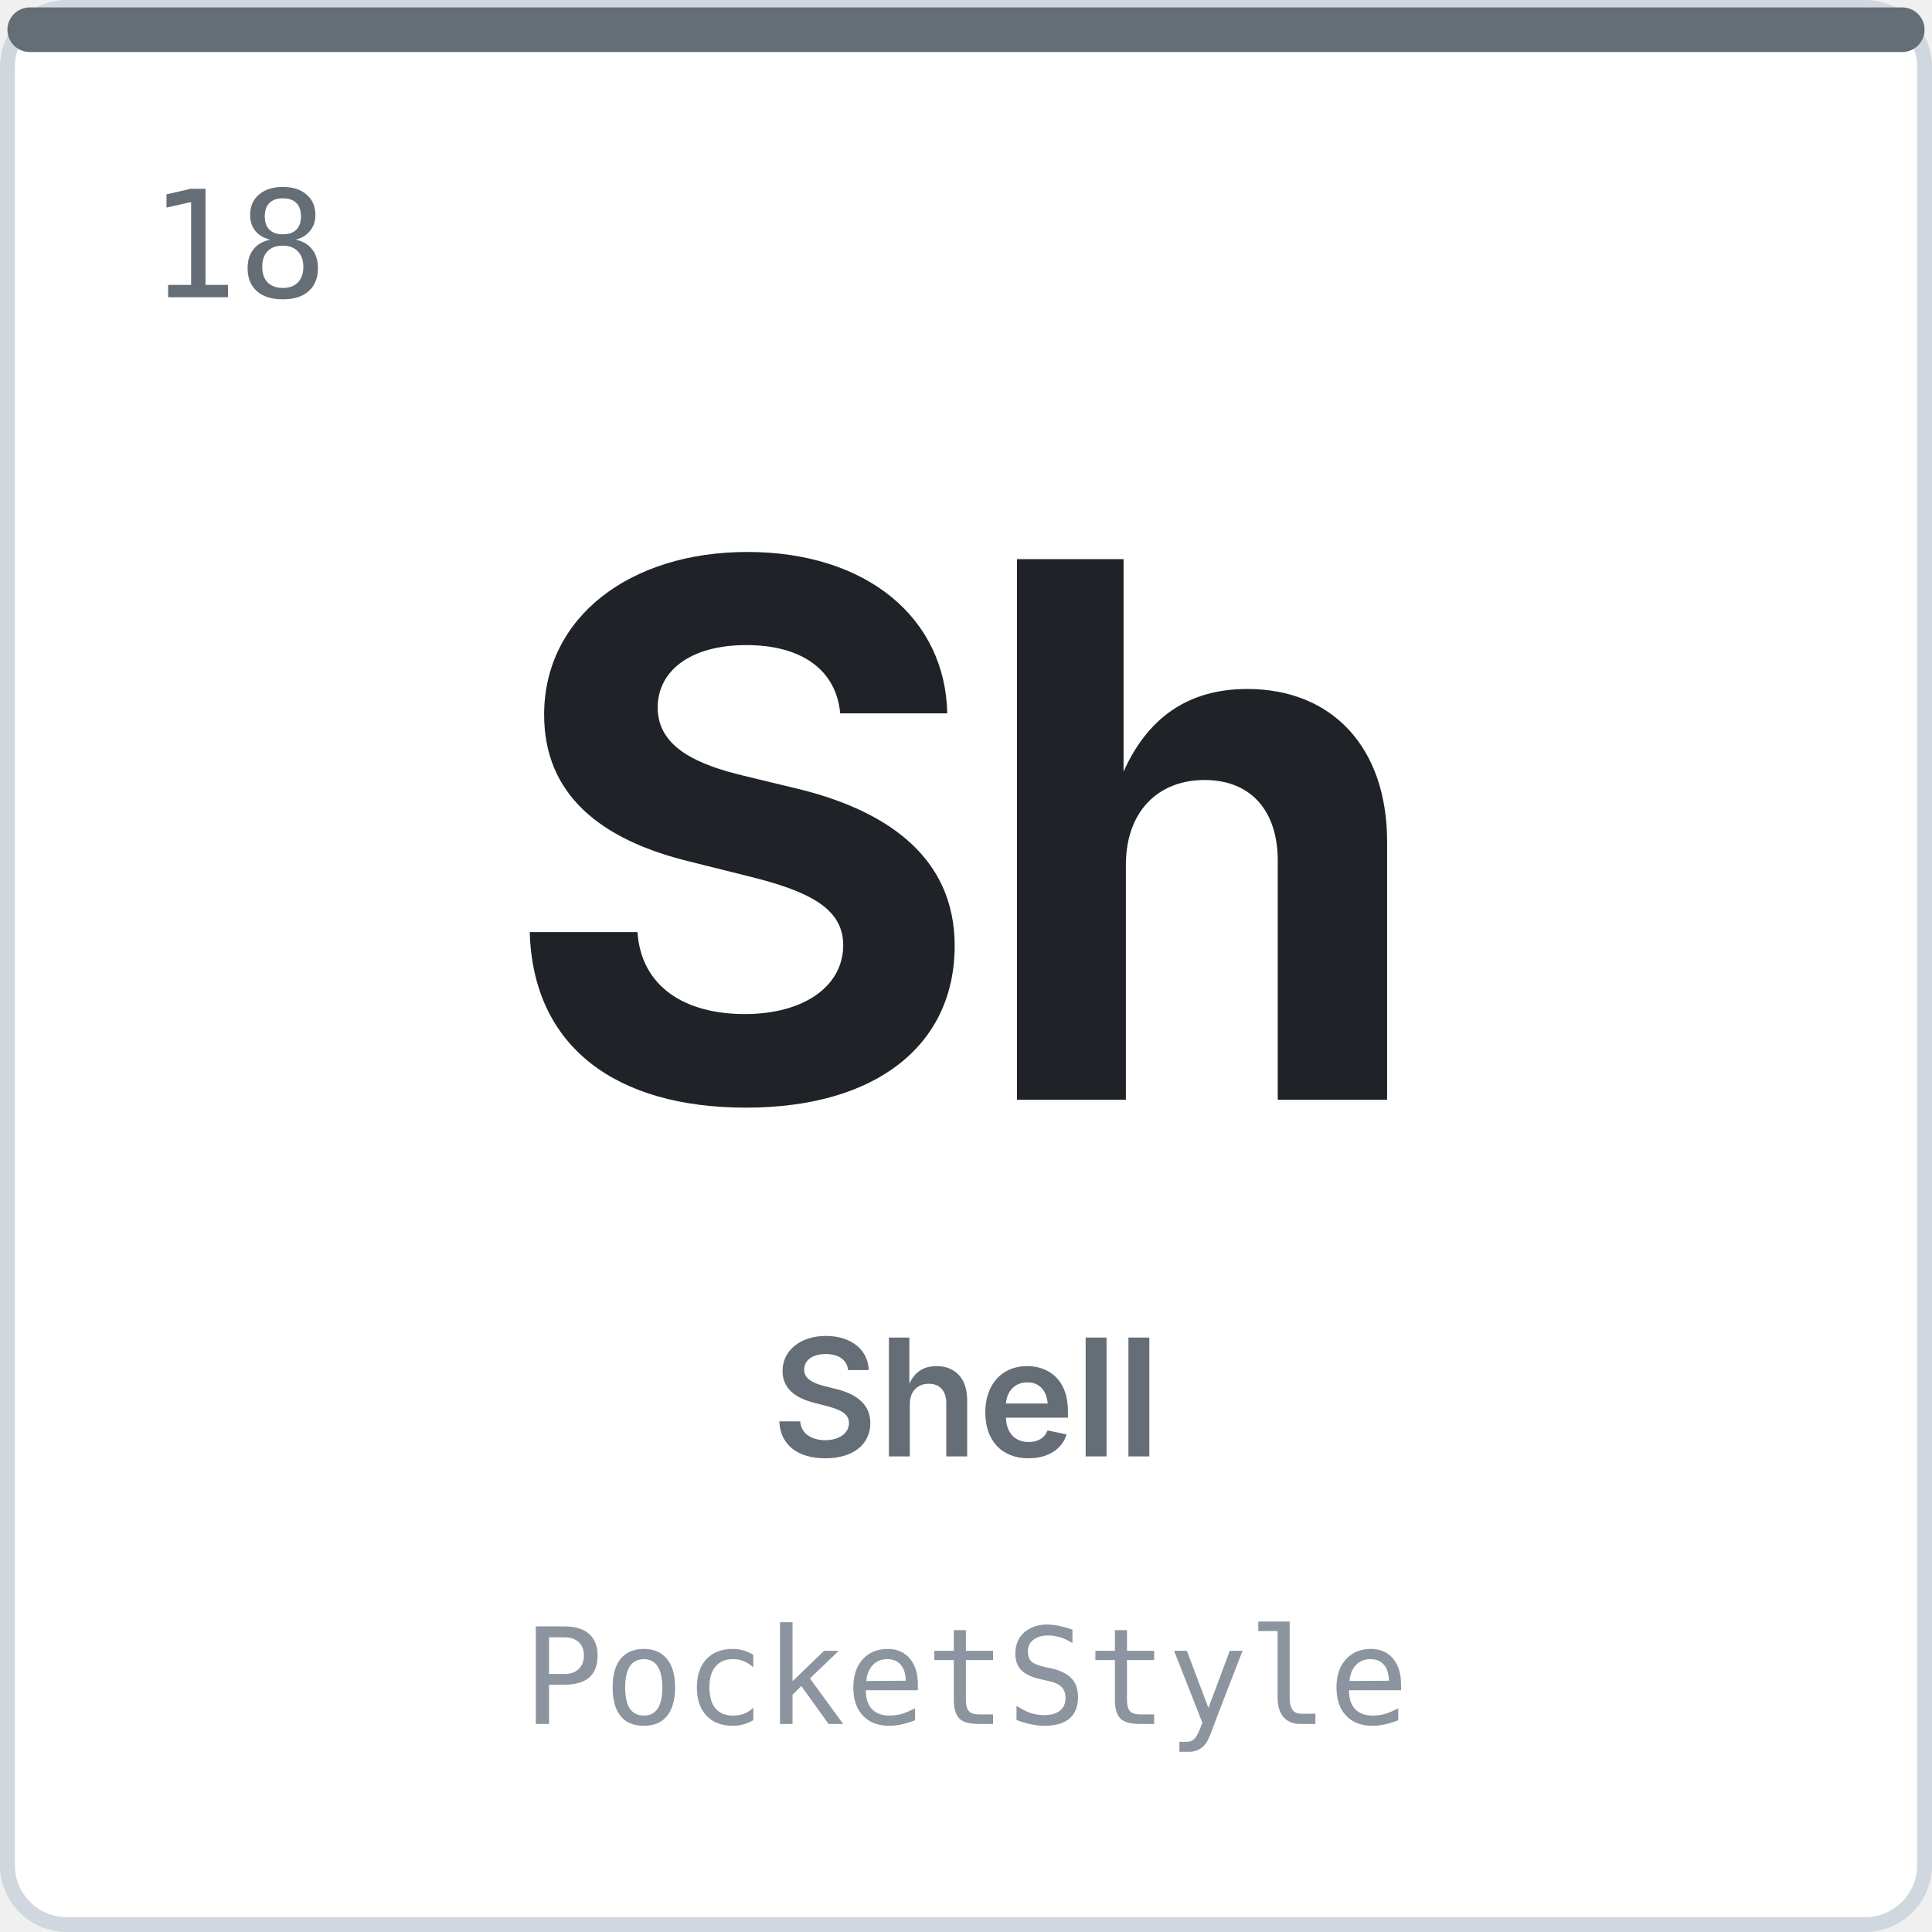
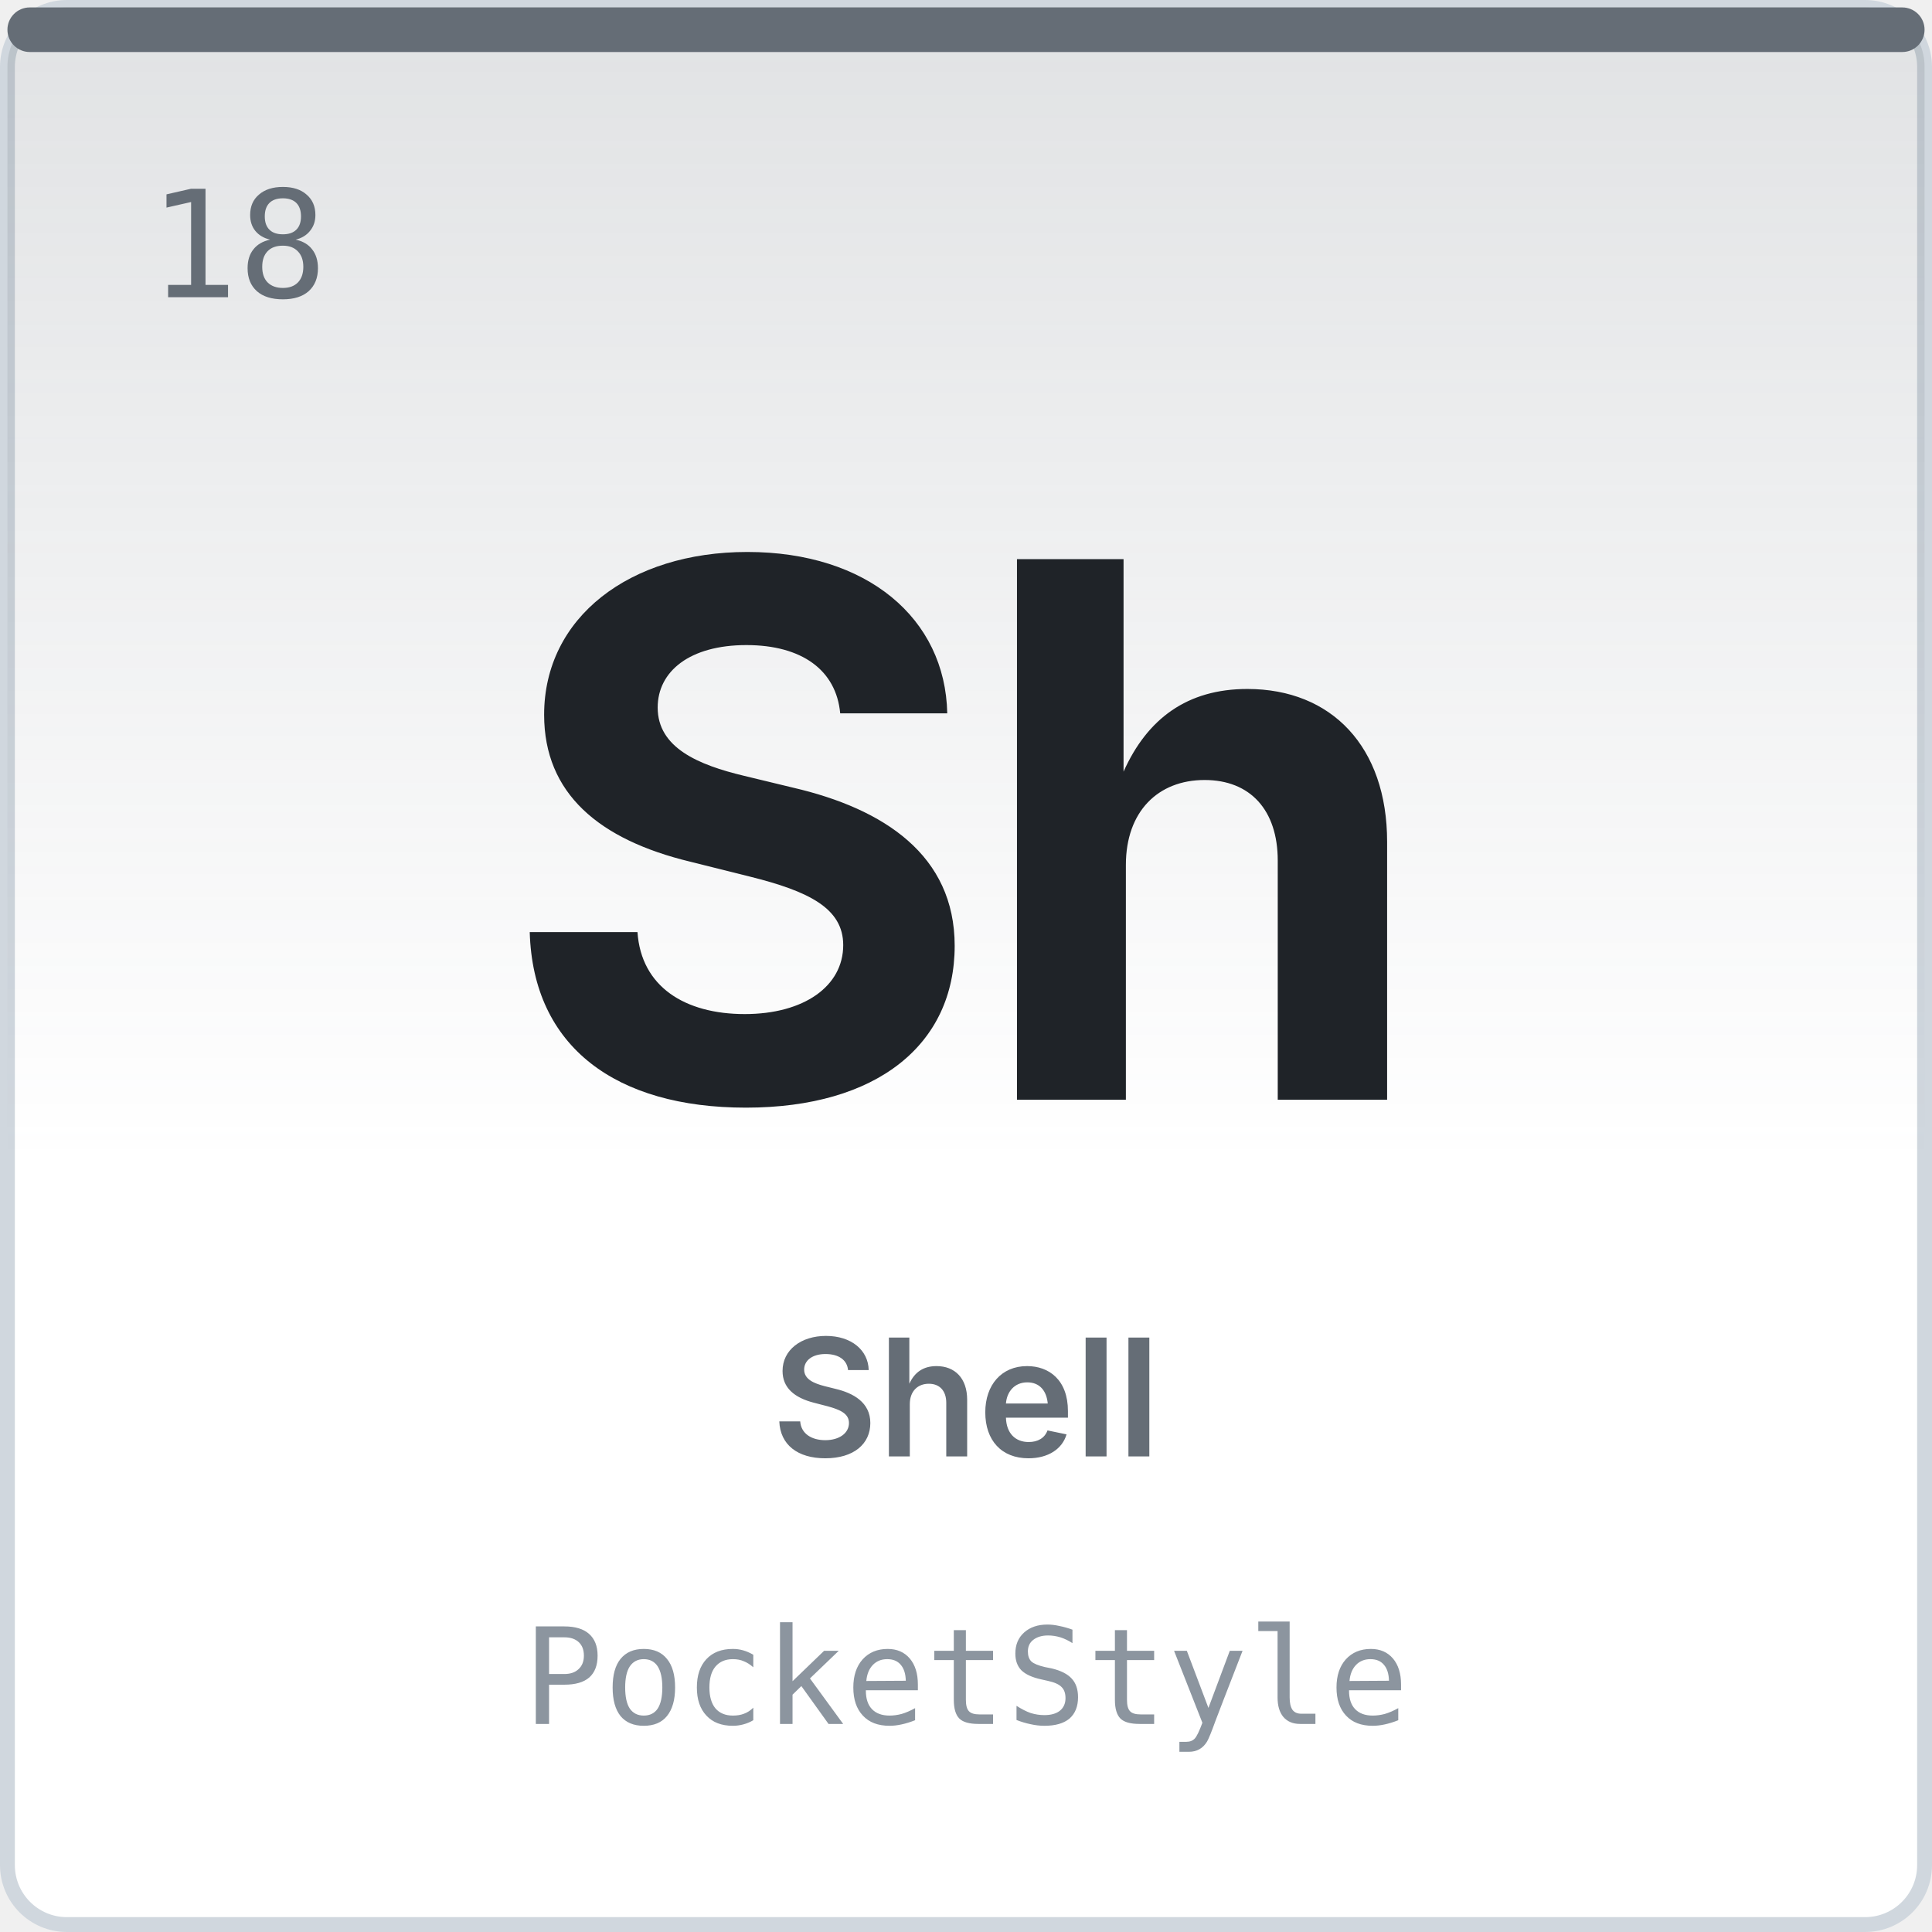
<svg xmlns="http://www.w3.org/2000/svg" width="130" height="130" viewBox="0 0 130 130" role="img" aria-label="18 Sh Shell PocketStyle">
+   <defs>
+     <linearGradient id="g18" x1="0" y1="0" x2="0" y2="1">
+       <stop offset="0%" stop-color="#656d76" stop-opacity="0.2" />
+       <stop offset="60%" stop-color="#656d76" stop-opacity="0" />
+     </linearGradient>
+   </defs>
  <g opacity="1">
    <set attributeName="opacity" to="0" begin="0s" />
    <animate attributeName="opacity" from="0" to="1" begin="1.36s" dur="0.55s" fill="freeze" />
    <rect x="0.5" y="0.5" width="129" height="129" rx="4" fill="#ffffff" stroke="#d0d7de" stroke-width="1" />
+     <rect x="0.5" y="0.5" width="129" height="129" rx="4" fill="url(#g18)" />
    <rect x="0.5" y="0.5" width="129" height="3" rx="1.5" fill="#656d76">
      <animate attributeName="opacity" values="1;0.45;1" dur="4s" begin="-3.78s" repeatCount="indefinite" />
    </rect>
    <text x="10" y="20" font-family="ui-monospace, SFMono-Regular, Menlo, monospace" font-size="10" font-weight="500" fill="#656d76">18</text>
    <text x="65" y="74" font-family="-apple-system, BlinkMacSystemFont, Inter, system-ui, sans-serif" font-size="50" font-weight="700" fill="#1f2328" text-anchor="middle" letter-spacing="-1">Sh</text>
    <text x="65" y="98" font-family="-apple-system, BlinkMacSystemFont, Inter, system-ui, sans-serif" font-size="11" font-weight="600" fill="#656d76" text-anchor="middle">Shell</text>
    <text x="65" y="116" font-family="ui-monospace, SFMono-Regular, Menlo, monospace" font-size="9" fill="#8c959f" text-anchor="middle">PocketStyle</text>
  </g>
</svg>
